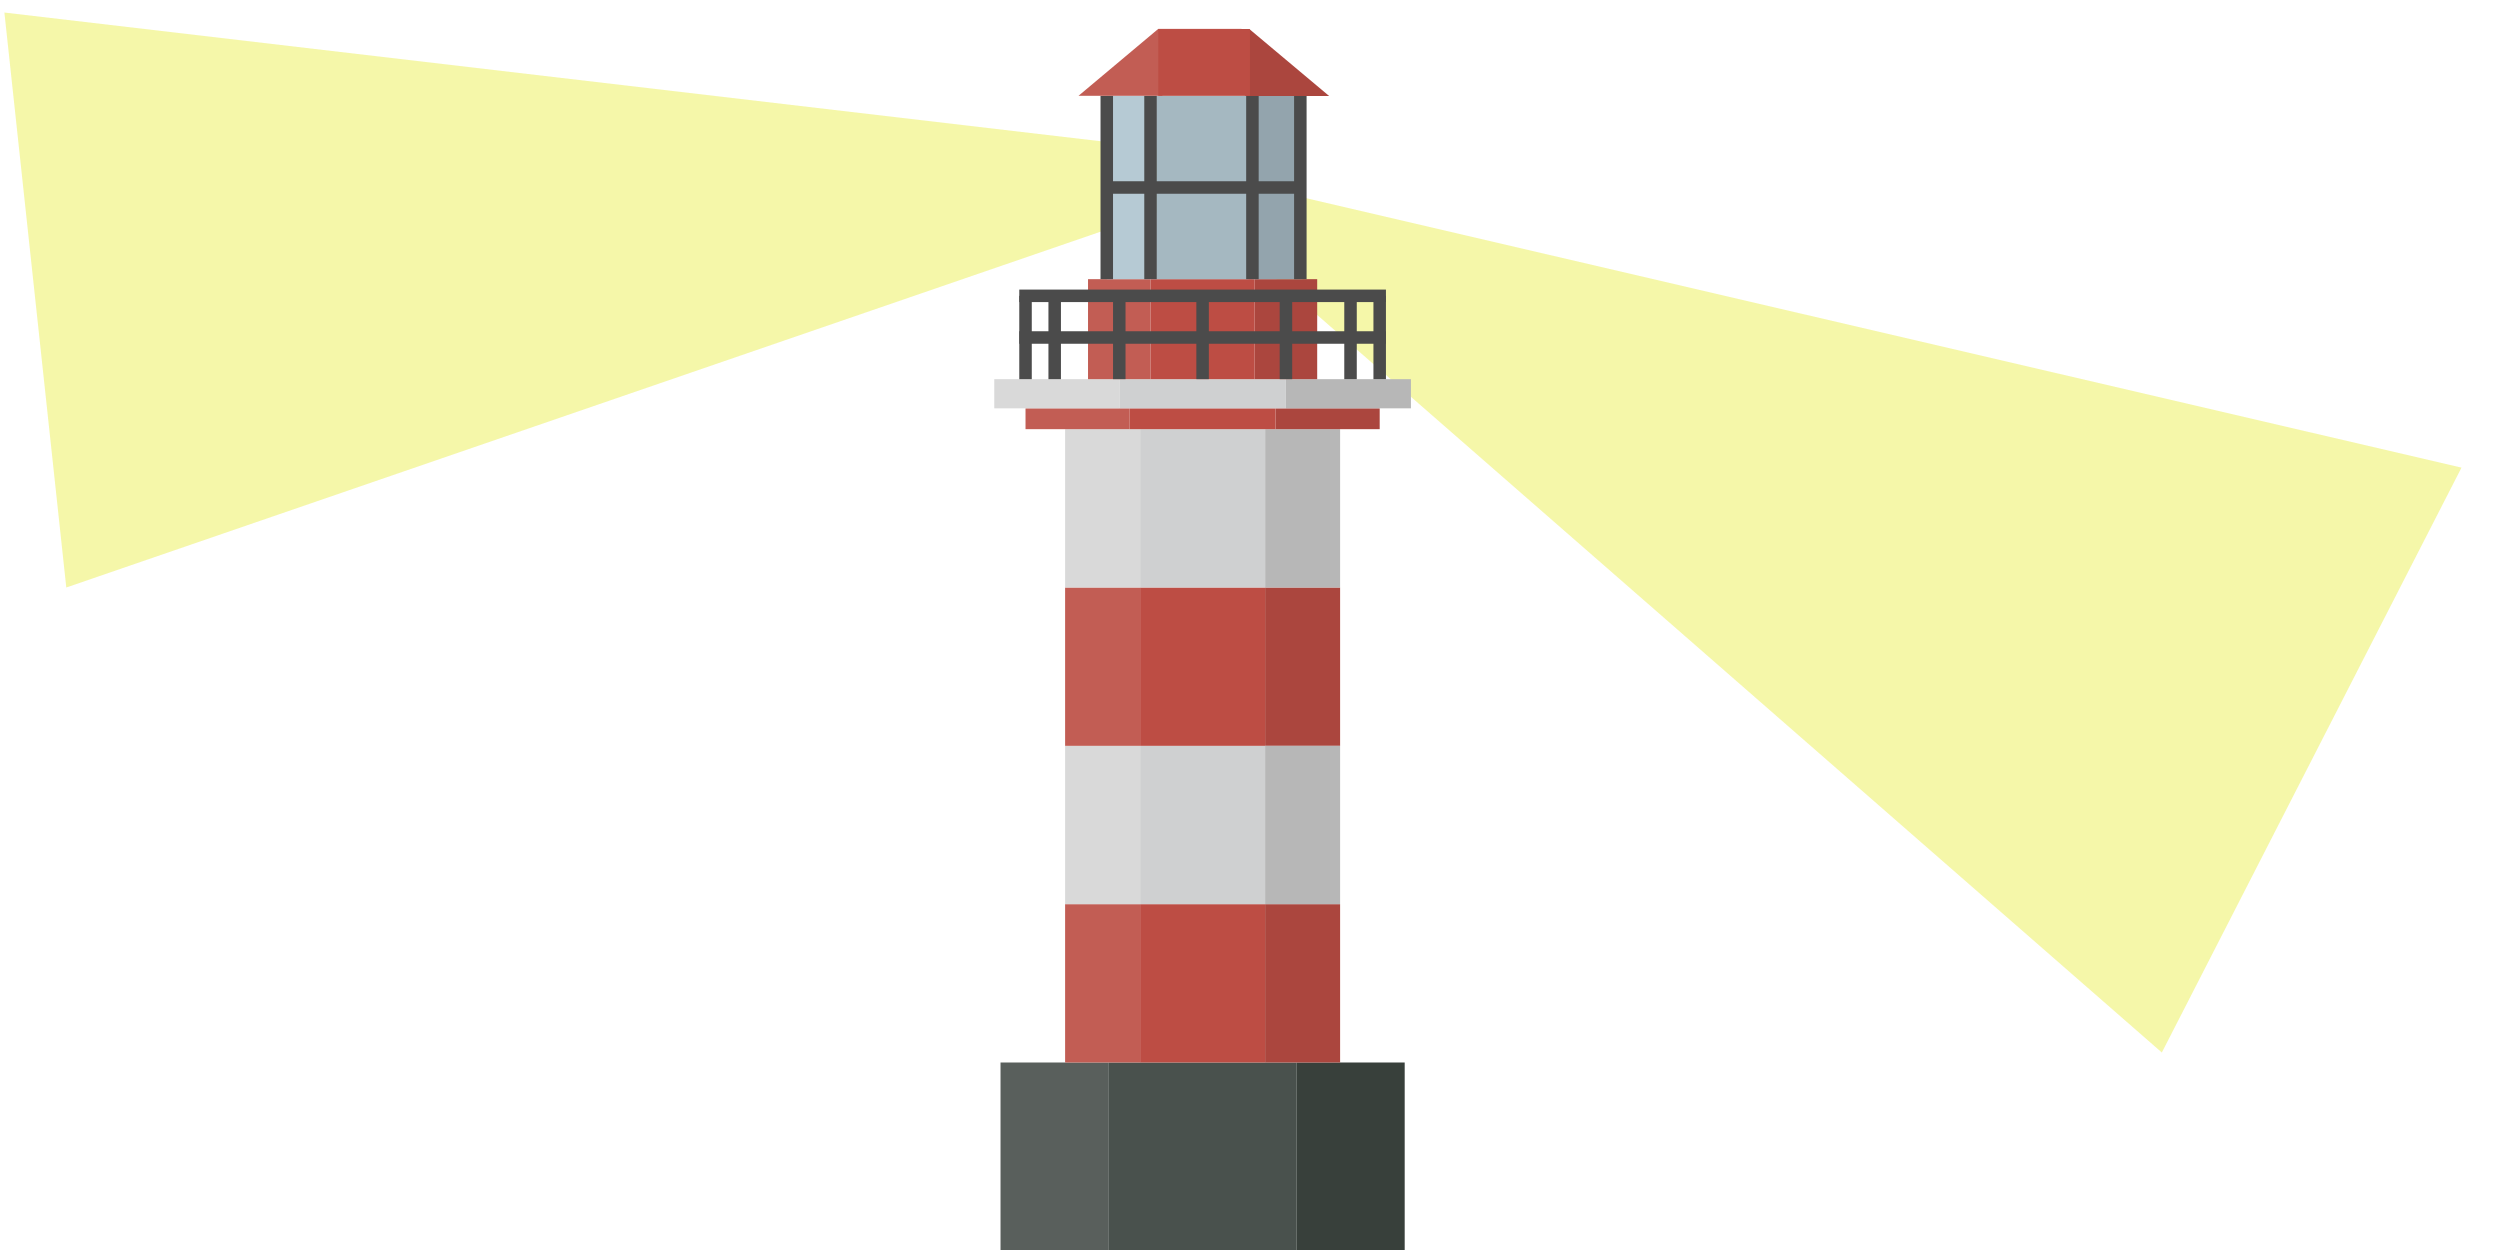
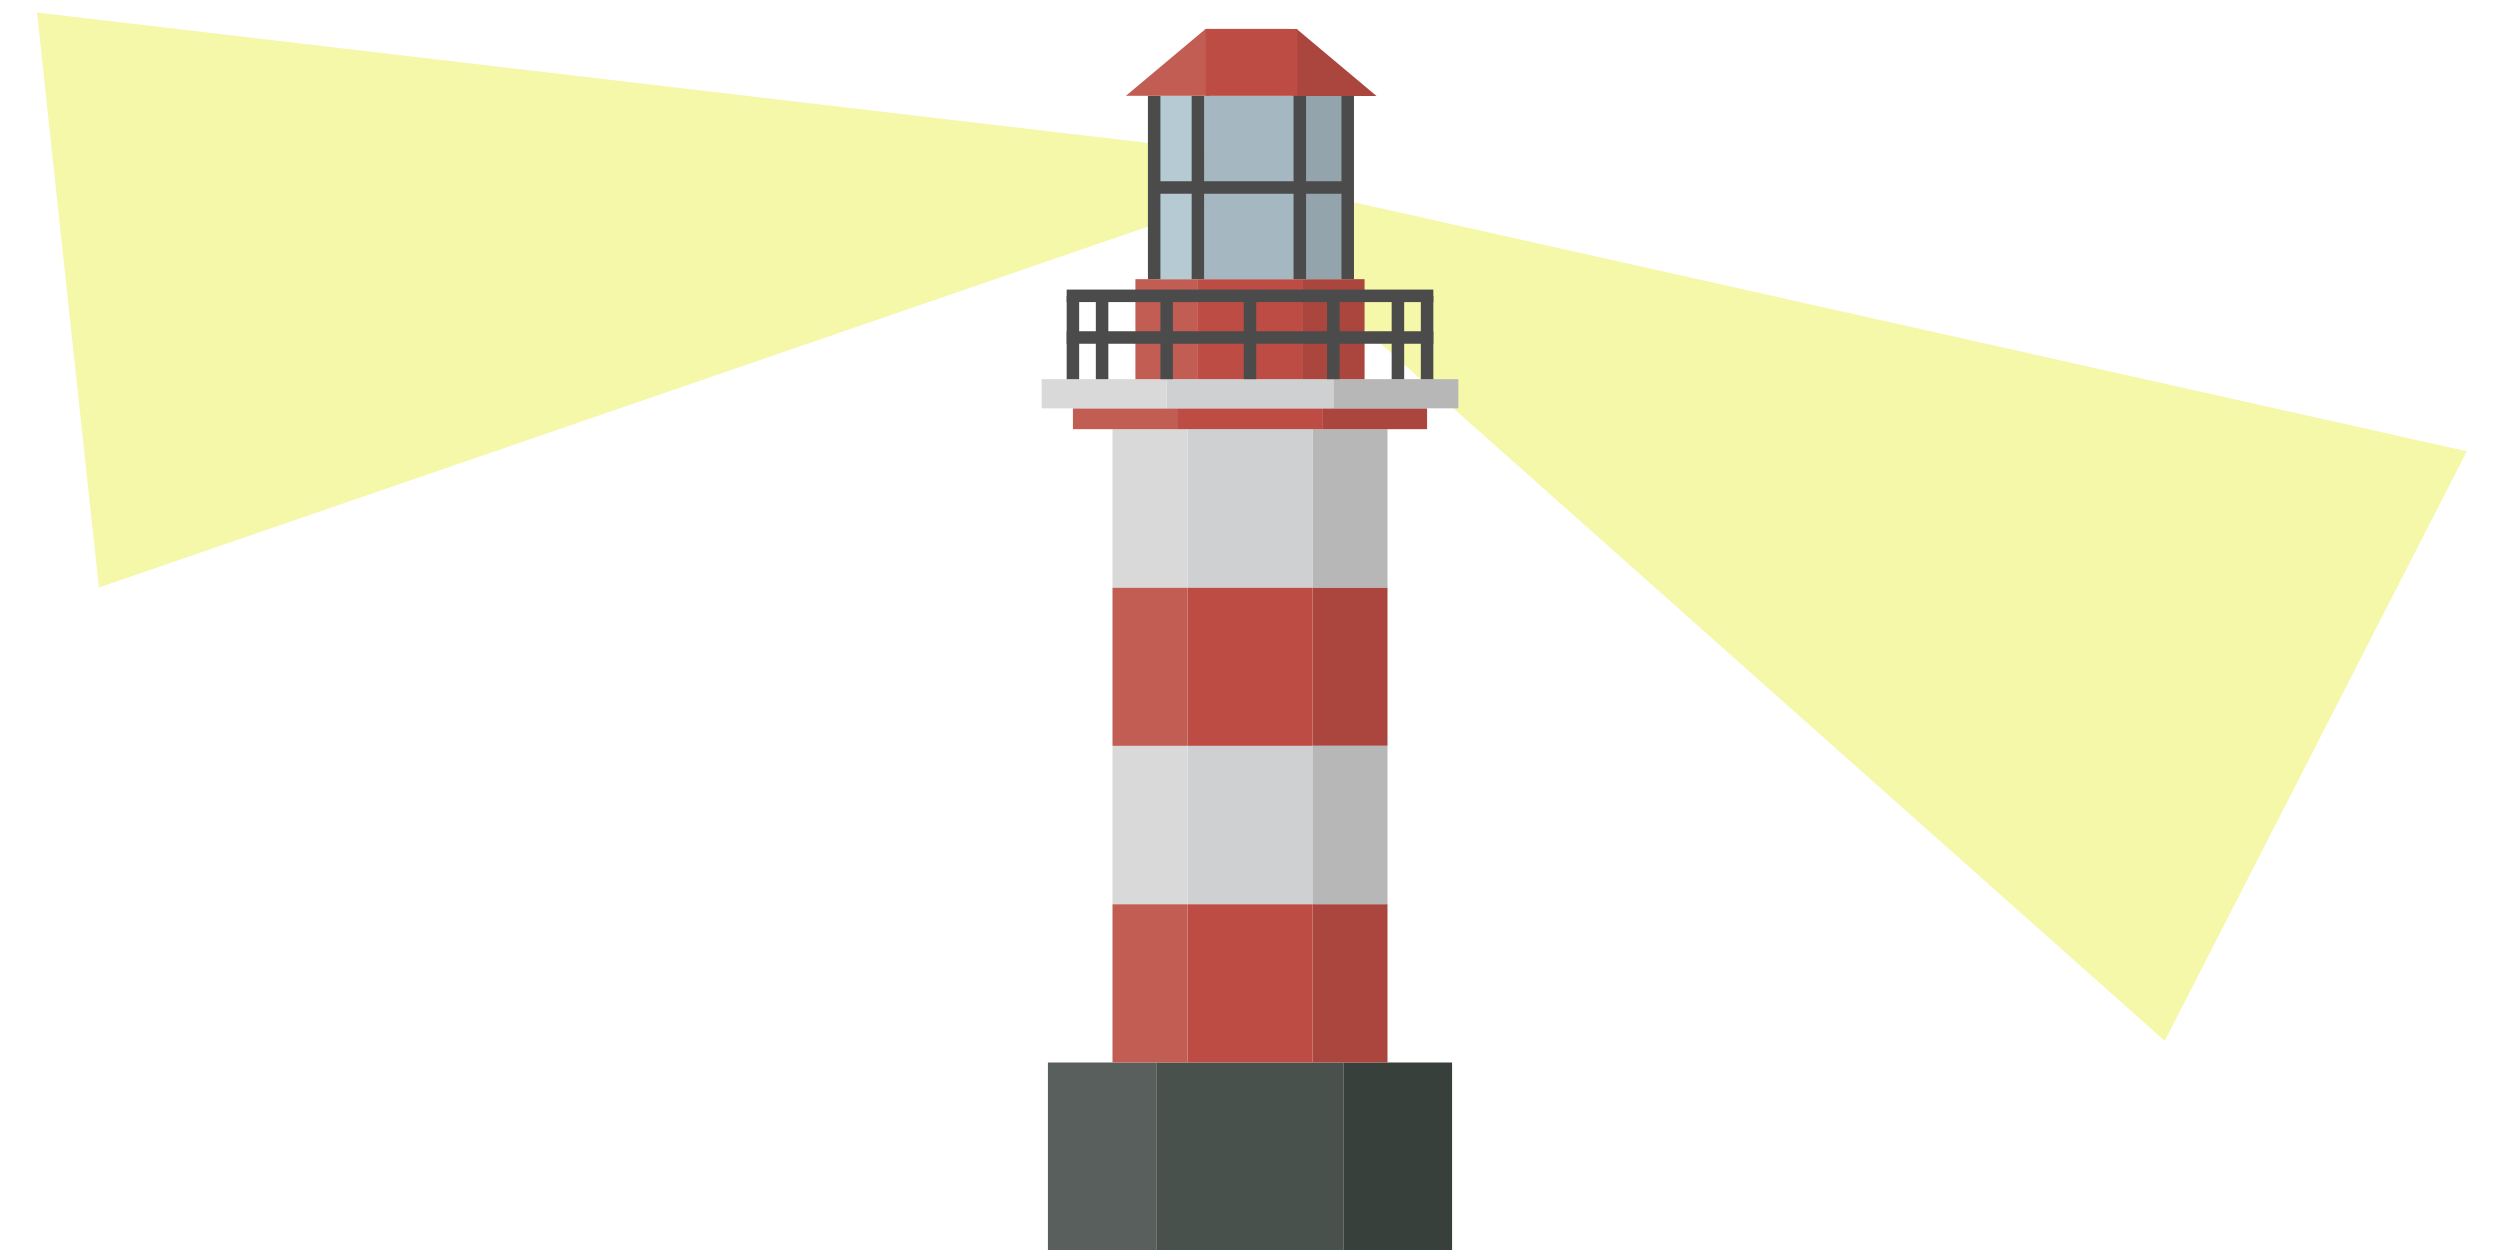
- <svg xmlns="http://www.w3.org/2000/svg" id="eNnkLX2itQB1" viewBox="0 0 600 300" shape-rendering="geometricPrecision" text-rendering="geometricPrecision">
-   <path id="eNnkLX2itQB2" d="M0,-87.174L75.495,43.587h-150.99L0,-87.174Z" transform="matrix(.098379 0.913906-2.314953 0.249196 109.3828 61.14305)" fill="rgba(242,245,142,0.76)" stroke-width="0" />
-   <path id="eNnkLX2itQB3" d="M0,-87.174L75.495,43.587h-150.99L0,-87.174Z" transform="matrix(.476309-.929693 2.152741 1.102912 460.9674 134.3453)" fill="rgba(242,245,142,0.76)" stroke-width="0" />
-   <g transform="translate(138.626-.000014)">
+ <svg xmlns="http://www.w3.org/2000/svg" id="e7oVeztXriJ1" viewBox="0 0 600 300" shape-rendering="geometricPrecision" text-rendering="geometricPrecision" width="600" height="300">
+   <path id="e7oVeztXriJ2" d="M0,-87.174L75.495,43.587h-150.99L0,-87.174Z" transform="matrix(.098379 0.913906-2.314953 0.249196 117.2054 61.14305)" fill="rgba(242,245,142,0.76)" stroke-width="0" />
+   <path id="e7oVeztXriJ3" d="M0,-87.174L75.495,43.587h-150.99L0,-87.174Z" transform="matrix(.48011-.937112 2.089579 1.070552 464.7035 132.3929)" fill="rgba(242,245,142,0.76)" stroke-width="0" />
+   <g transform="translate(150-.000014)">
    <rect width="45" height="44.361" rx="0" ry="0" transform="matrix(1 0 0 1.014401 127.5 255)" fill="#49514d" stroke-width="0" />
    <rect width="26" height="44.361" rx="0" ry="0" transform="matrix(1 0 0 1.014401 101.5 255)" fill="#595f5c" stroke-width="0" />
    <rect width="30" height="40.797" rx="0" ry="0" transform="matrix(1 0 0 0.93143 135 217)" fill="#bd4d44" stroke-width="0" />
    <rect width="18" height="40.797" rx="0" ry="0" transform="matrix(1 0 0 0.93143 117 217)" fill="#c25d54" stroke-width="0" />
    <rect width="30" height="40.797" rx="0" ry="0" transform="matrix(1 0 0 0.93143 135 179)" fill="#cfd0d1" stroke-width="0" />
    <rect width="18" height="40.797" rx="0" ry="0" transform="matrix(1 0 0 0.93143 117 179)" fill="#d9d9d9" stroke-width="0" />
    <rect width="26" height="44.361" rx="0" ry="0" transform="matrix(1 0 0 1.014401 172.5 255)" fill="#38403b" stroke-width="0" />
    <rect width="18" height="40.797" rx="0" ry="0" transform="matrix(1 0 0 0.93143 165 217)" fill="#ab463e" stroke-width="0" />
    <rect width="18" height="40.797" rx="0" ry="0" transform="matrix(1 0 0 0.93143 165 141)" fill="#ab463e" stroke-width="0" />
    <rect width="18" height="40.797" rx="0" ry="0" transform="matrix(1 0 0 0.93143 117 141)" fill="#c25d54" stroke-width="0" />
    <rect width="30" height="40.797" rx="0" ry="0" transform="matrix(1 0 0 0.93143 135 141)" fill="#bd4d44" stroke-width="0" />
    <rect width="18" height="40.797" rx="0" ry="0" transform="matrix(1 0 0 0.93143 165 179)" fill="#b7b7b7" stroke-width="0" />
    <rect width="18" height="40.797" rx="0" ry="0" transform="matrix(1 0 0 0.93143 165 103)" fill="#b7b7b7" stroke-width="0" />
    <rect width="30" height="40.797" rx="0" ry="0" transform="matrix(1 0 0 0.93143 135 103)" fill="#cfd0d1" stroke-width="0" />
    <rect width="18" height="40.797" rx="0" ry="0" transform="matrix(1 0 0 0.93143 117 103)" fill="#d9d9d9" stroke-width="0" />
    <rect width="25" height="5.368" rx="0" ry="0" transform="matrix(1 0 0 0.93143 167.5 98)" fill="#ab463e" stroke-width="0" />
    <rect width="25" height="5.368" rx="0" ry="0" transform="matrix(1 0 0 0.93143 107.5 98)" fill="#c25d54" stroke-width="0" />
    <rect width="35" height="5.368" rx="0" ry="0" transform="matrix(1 0 0 0.93143 132.5 98)" fill="#bd4d44" stroke-width="0" />
    <rect width="30" height="7.515" rx="0" ry="0" transform="matrix(1 0 0 0.93143 170 91)" fill="#b7b7b7" stroke-width="0" />
    <rect width="40" height="7.515" rx="0" ry="0" transform="matrix(1 0 0 0.93143 130 91)" fill="#cfd0d1" stroke-width="0" />
    <rect width="30" height="7.515" rx="0" ry="0" transform="matrix(1 0 0 0.93143 100 91)" fill="#d9d9d9" stroke-width="0" />
    <rect width="15" height="25.767" rx="0" ry="0" transform="matrix(1 0 0 0.93143 162.5 67)" fill="#ab463e" stroke-width="0" />
    <rect width="15" height="25.767" rx="0" ry="0" transform="matrix(1 0 0 0.93143 122.5 67)" fill="#c25d54" stroke-width="0" />
    <rect width="25" height="25.767" rx="0" ry="0" transform="matrix(1 0 0 0.93143 137.5 67)" fill="#bd4d44" stroke-width="0" />
    <rect width="12" height="23.62" rx="0" ry="0" transform="matrix(1 0 0 0.93143 161.9545 45)" fill="#93a4ad" stroke-width="0" />
    <rect width="12" height="23.62" rx="0" ry="0" transform="matrix(1 0 0 0.93143 127 45)" fill="#b6cad4" stroke-width="0" />
    <rect width="22" height="23.62" rx="0" ry="0" transform="matrix(1 0 0 0.93143 139 45)" fill="#a5b8c1" stroke-width="0" />
    <rect width="12" height="23.62" rx="0" ry="0" transform="matrix(1 0 0 0.93143 161.9545 23)" fill="#93a4ad" stroke-width="0" />
    <rect width="12" height="23.62" rx="0" ry="0" transform="matrix(1 0 0 0.93143 127 23)" fill="#b6cad4" stroke-width="0" />
    <rect width="22" height="23.62" rx="0" ry="0" transform="matrix(1 0 0 0.93143 139 23)" fill="#a5b8c1" stroke-width="0" />
    <line x1="0" y1="-22" x2="0" y2="22" transform="translate(137.5 45)" fill="none" stroke="#4b4b4b" stroke-width="3" />
    <line x1="0" y1="-22" x2="0" y2="22" transform="translate(173.4545 45)" fill="none" stroke="#4b4b4b" stroke-width="3" />
    <line x1="0" y1="-22" x2="0" y2="22" transform="translate(161.9545 45)" fill="none" stroke="#4b4b4b" stroke-width="3" />
    <line x1="0" y1="-22" x2="0" y2="22" transform="translate(127 45)" fill="none" stroke="#4b4b4b" stroke-width="3" />
    <line x1="-32.5" y1="0" x2="27.5" y2="0" transform="matrix(.781818 0 0-1 152.9091 45)" fill="none" stroke="#4b4b4b" stroke-width="3" />
    <line x1="0" y1="11.768" x2="0" y2="-8.232" transform="translate(130 79.23221)" fill="none" stroke="#4b4b4b" stroke-width="3" />
    <line x1="0" y1="11.768" x2="0" y2="-8.232" transform="translate(170 79.23221)" fill="none" stroke="#4b4b4b" stroke-width="3" />
    <line x1="0" y1="11.768" x2="0" y2="-8.232" transform="translate(150 79.23222)" fill="none" stroke="#4b4b4b" stroke-width="3" />
    <line x1="0" y1="11.768" x2="0" y2="-8.232" transform="translate(185.5 79.23221)" fill="none" stroke="#4b4b4b" stroke-width="3" />
    <line x1="0" y1="11.768" x2="0" y2="-8.232" transform="translate(192.5 79.23221)" fill="none" stroke="#4b4b4b" stroke-width="3" />
    <line x1="0" y1="11.768" x2="0" y2="-8.232" transform="translate(114.5 79.23221)" fill="none" stroke="#4b4b4b" stroke-width="3" />
    <line x1="0" y1="11.768" x2="0" y2="-8.232" transform="translate(107.5 79.23221)" fill="none" stroke="#4b4b4b" stroke-width="3" />
    <line x1="-42.5" y1="0" x2="45.5" y2="0" transform="translate(148.5 81)" fill="none" stroke="#4b4b4b" stroke-width="3" />
    <line x1="-42.5" y1="0" x2="42.394" y2="0" transform="matrix(1.036585 0 0-1 150.0549 71)" fill="none" stroke="#4b4b4b" stroke-width="3" />
    <rect width="20" height="25.488" rx="0" ry="0" transform="matrix(1 0 0.751371 0.630475 141.2093 6.965157)" fill="#ab463e" stroke-width="0" />
    <rect width="20" height="25.488" rx="0" ry="0" transform="matrix(1 0-.751371 0.630475 139.3604 6.930312)" fill="#c25d54" stroke-width="0" />
    <rect width="22.959" height="28.241" rx="0" ry="0" transform="matrix(.958226 0 0 0.56656 139.3604 7.000002)" fill="#bd4d44" stroke-width="0" />
  </g>
</svg>
